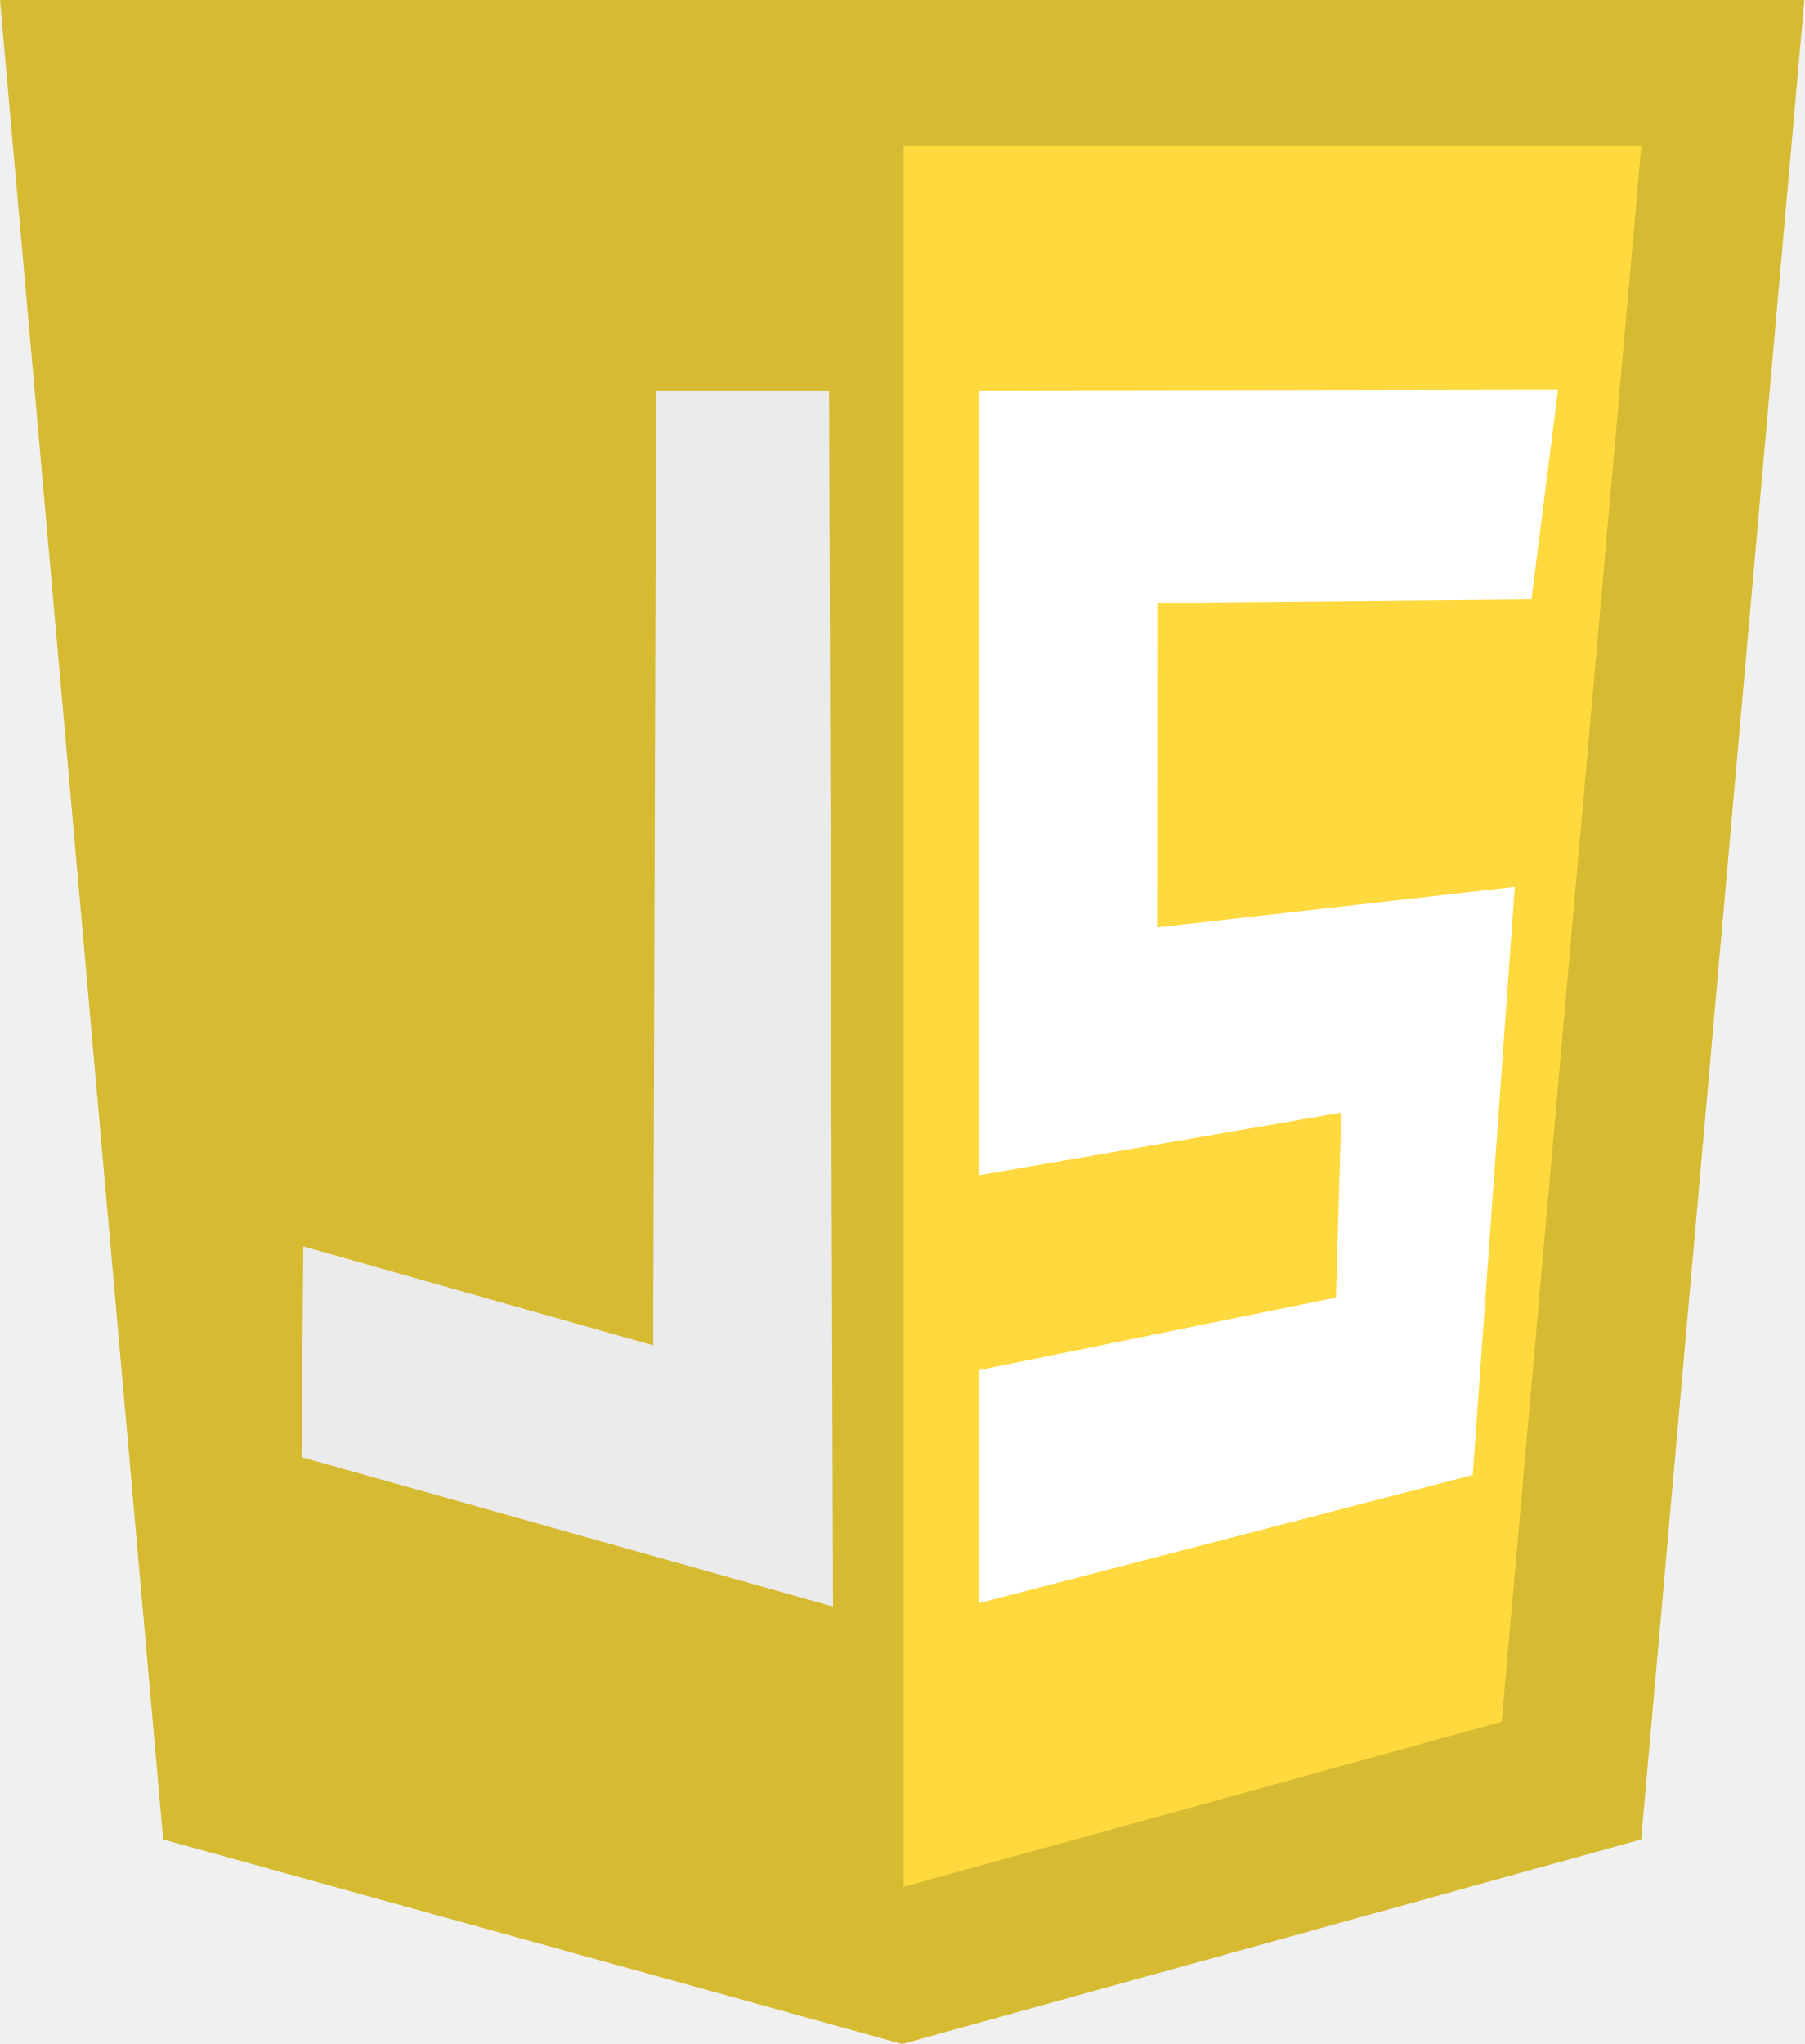
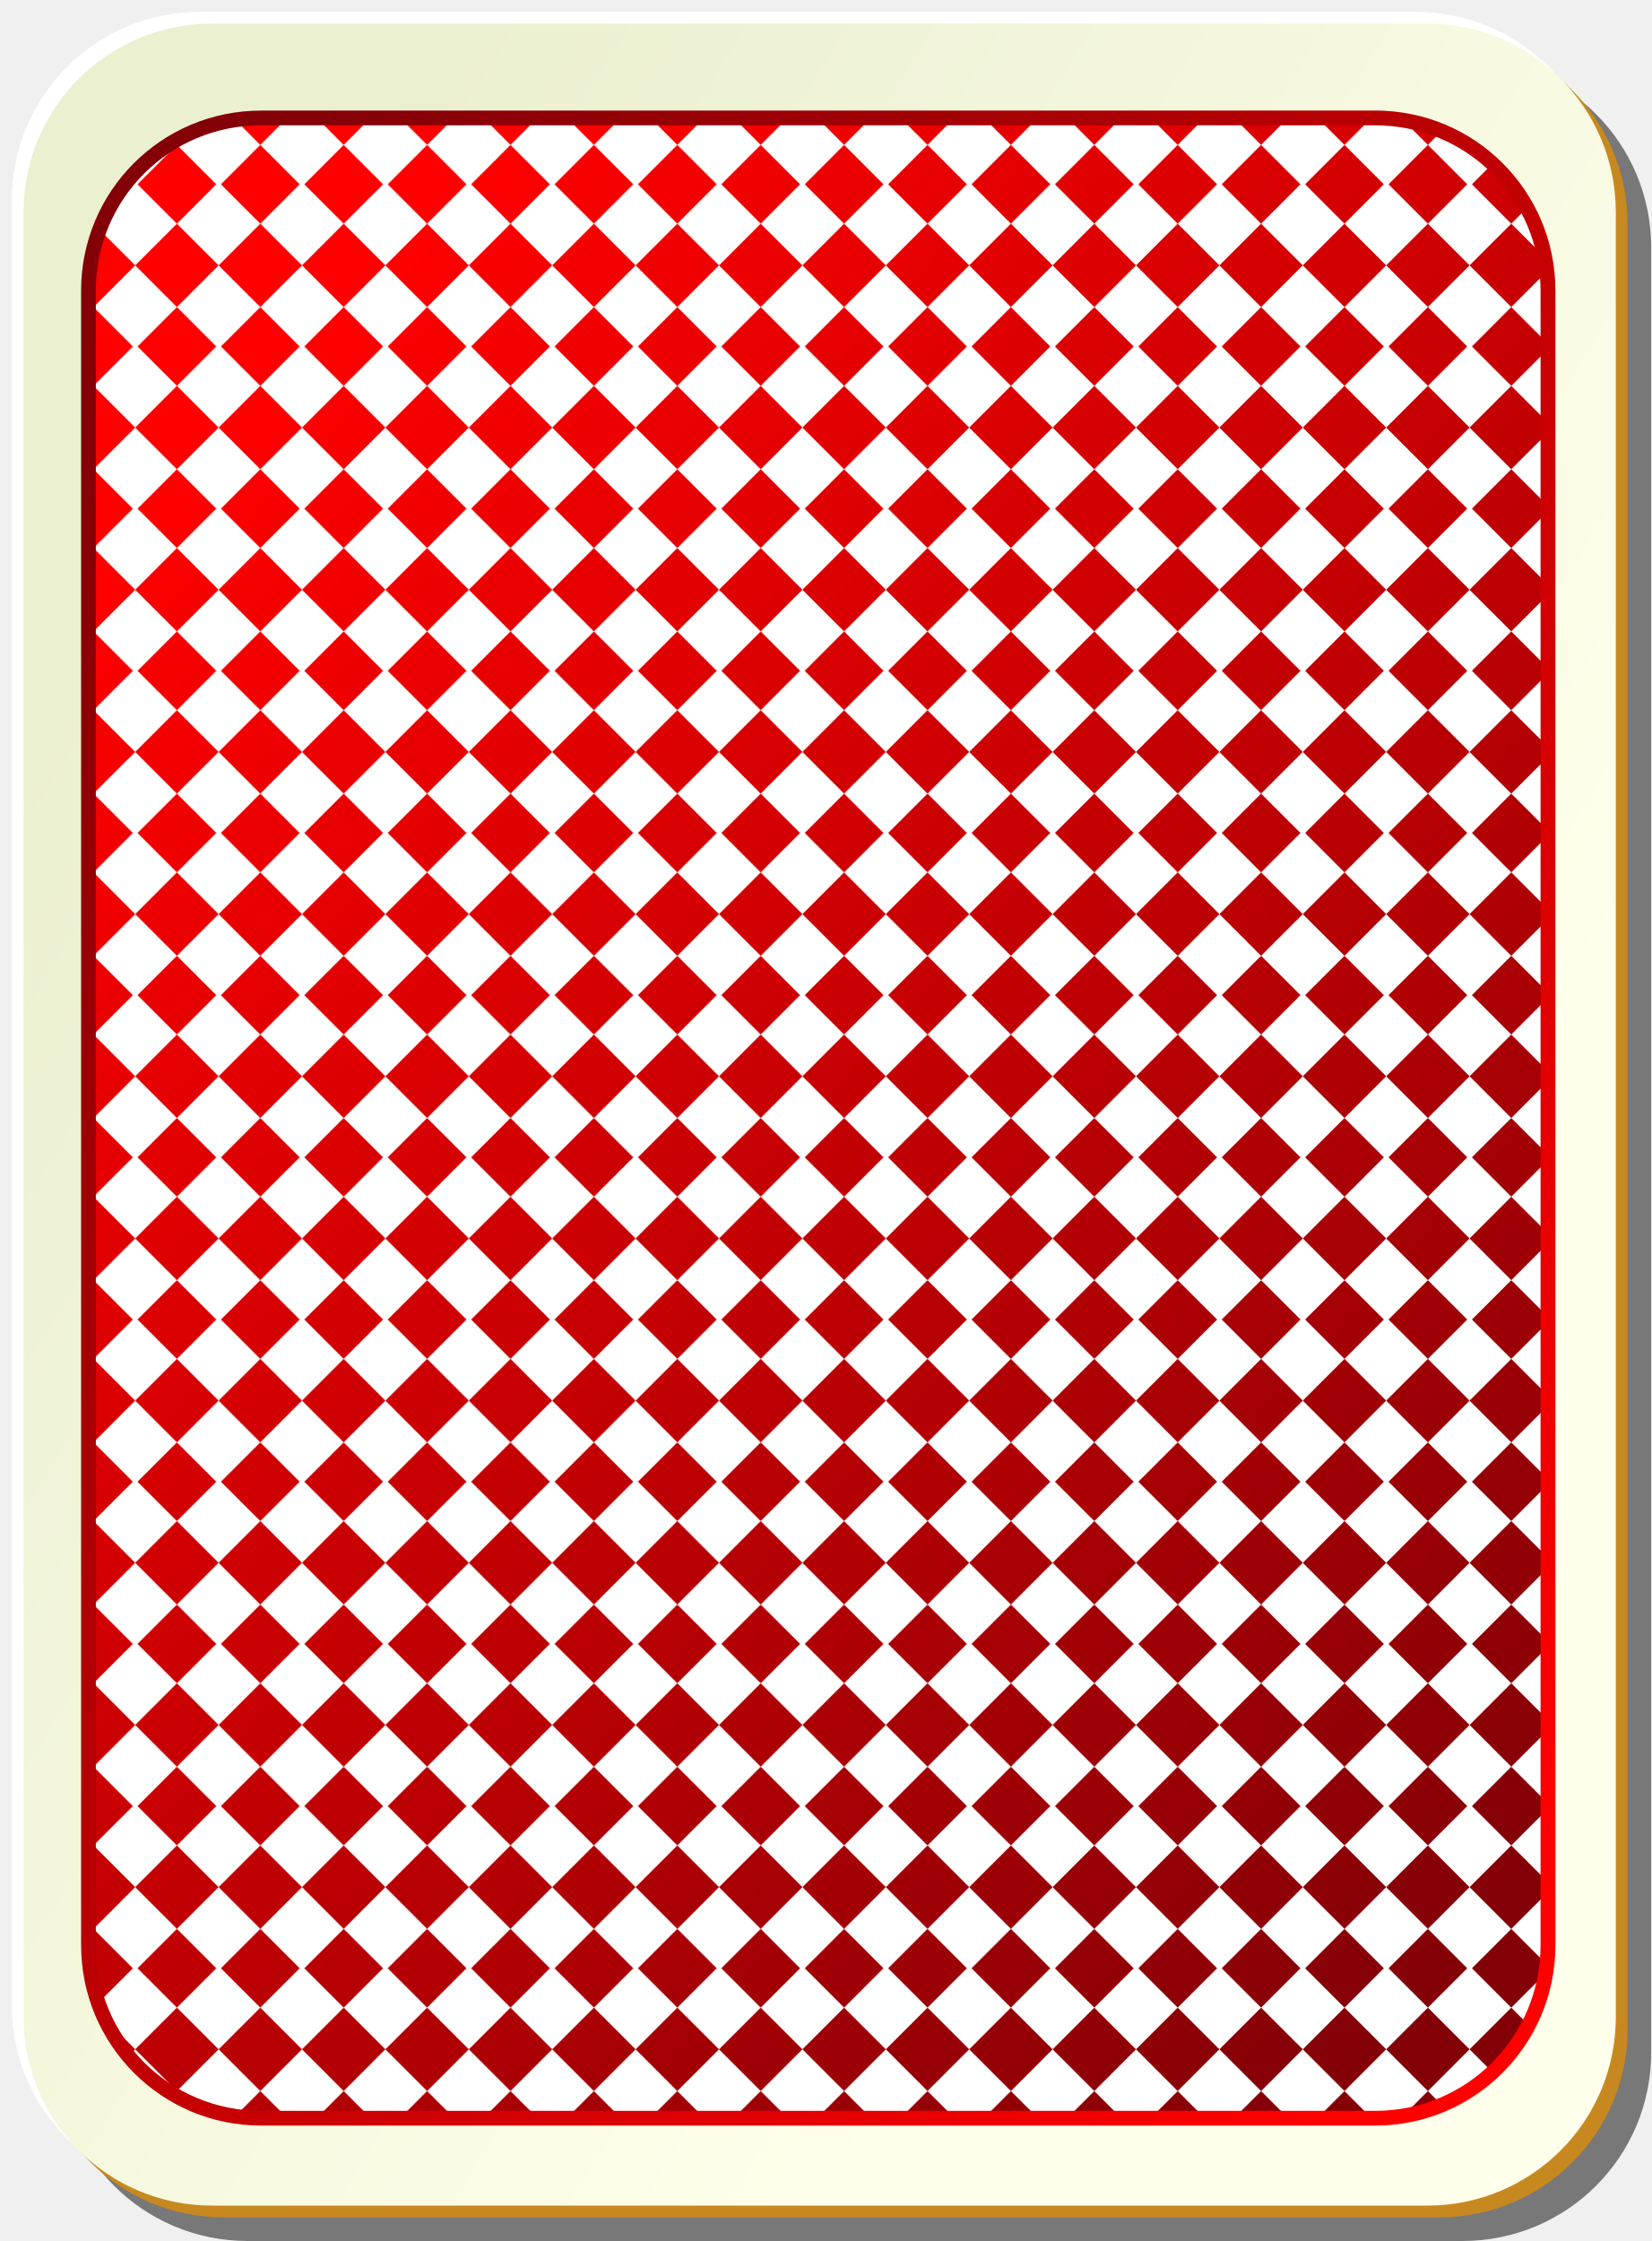
- <svg xmlns="http://www.w3.org/2000/svg" data-name="Layer 1" viewBox="0 0 267.69 303.2">
-   <path fill="#d6ba31" d="M133.85 0h133.84l-24.21 272.86-109.63 30.34-109.64-30.34L0 0h133.85z" />
-   <path fill="#ffd93d" d="M243.51 21.57L222.78 255.4l-88.72 24.48V21.57h109.45z" />
-   <path fill="#ebebeb" d="M96.9 199.57L45 184.89l-.26 31.26 78.84 22.16L123 57.96H97.34l-.44 141.61z" />
-   <path fill="#fff" d="M145.23 57.96l85.92-.15-3.95 31.1-55.5.53-.03 48.13 53.06-6.01-6.24 87.24-73.26 19.01v-34.56l52.97-10.77.8-27.44-53.77 9.3V57.96z" />
+ <svg xmlns="http://www.w3.org/2000/svg" xmlns:xlink="http://www.w3.org/1999/xlink" id="svg2" viewBox="0 0 140 190" version="1.0" y="0" x="0">
+   <defs id="defs3">
+     <linearGradient id="linearGradient8304">
+       <stop id="stop8314" stop-color="#830007" offset="0" />
+       <stop id="stop8316" stop-color="#f00" offset="1" />
+     </linearGradient>
+     <linearGradient id="linearGradient4853" x1="2" gradientUnits="userSpaceOnUse" y1="63.1" gradientTransform="translate(0 -1)" x2="109" y2="128.7">
+       <stop id="stop2062" stop-color="#ebf0d0" offset="0" />
+       <stop id="stop2064" stop-color="#ffffeb" offset="1" />
+     </linearGradient>
+     <linearGradient id="linearGradient8318" x1="138.23" xlink:href="#linearGradient8304" gradientUnits="userSpaceOnUse" y1="146.62" gradientTransform="scale(.85424 1.1706)" x2="36.52" y2="18.728" />
+     <linearGradient id="linearGradient9086" x1="22.029" xlink:href="#linearGradient8304" gradientUnits="userSpaceOnUse" y1="17.153" gradientTransform="scale(.85537 1.1691)" x2="146.4" y2="140.45" />
+     <pattern id="pattern10642" width="14.142" patternUnits="userSpaceOnUse" patternTransform="translate(15 -5)" height="13.75">
+       <g id="g10644" transform="translate(31.25 -2.9289)" fill="#fff">
+         <rect id="rect10646" transform="rotate(45)" height="5" width="5" y="21.668" x="-17.526" />
+         <rect id="rect10648" transform="rotate(45)" height="5" width="5" y="26.391" x="-12.803" />
+         <rect id="rect10650" transform="rotate(45)" height="5" width="5" y="16.668" x="-12.526" />
+         <rect id="rect10652" transform="rotate(45)" height="5" width="5" y="21.391" x="-7.803" />
+       </g>
+     </pattern>
+   </defs>
+   <g id="g5630">
+     <path id="rect2070" d="m21 5h103c8.86 0 16 7.136 16 16v153c0 8.86-7.14 16-16 16h-103c-8.864 0-16-7.14-16-16v-153c0-8.864 7.136-16 16-16z" fill-opacity=".498" />
+     <path id="rect1300" d="m17 1h103c8.86 0 16 7.136 16 16v153c0 8.86-7.14 16-16 16h-103c-8.864 0-16-7.14-16-16v-153c0-8.864 7.136-16 16-16z" fill="#fff" />
+     <path id="path5624" d="m19 3h103c8.86 0 16 7.136 16 16v153c0 8.86-7.14 16-16 16h-103c-8.864 0-16-7.14-16-16v-153c0-8.864 7.136-16 16-16z" fill="#c7891f" />
+     <path id="rect1306" d="m18 2h103c8.86 0 16 7.136 16 16v153c0 8.86-7.14 16-16 16h-103c-8.864 0-16-7.14-16-16v-153c0-8.864 7.136-16 16-16z" fill="url(#linearGradient4853)" />
+   </g>
+   <path id="path1385" d="m22.167 10h94.413c8.13 0 14.67 6.541 14.67 14.667v140.25c0 8.12-6.54 14.66-14.67 14.66h-94.413c-8.126 0-14.667-6.54-14.667-14.66v-140.25c0-8.129 6.541-14.67 14.667-14.67z" fill="url(#linearGradient8318)" />
+   <path id="path9846" d="m22.167 10h94.413c8.13 0 14.67 6.541 14.67 14.667v140.25c0 8.12-6.54 14.66-14.67 14.66h-94.413c-8.126 0-14.667-6.54-14.667-14.66v-140.25c0-8.129 6.541-14.67 14.667-14.67z" fill="url(#pattern10642)" />
+   <path id="path2154" d="m22.156 9.375c-8.461 0-15.281 6.82-15.281 15.281v140.25c0 8.46 6.82 15.31 15.281 15.31h94.434c8.46 0 15.29-6.85 15.29-15.31v-140.25c0-8.465-6.83-15.285-15.29-15.285h-94.434zm0 1.25h94.434c7.79 0 14.03 6.241 14.03 14.031v140.25c0 7.79-6.24 14.06-14.03 14.06h-94.434c-7.79 0-14.031-6.27-14.031-14.06v-140.25c0-7.794 6.241-14.035 14.031-14.035z" fill="url(#linearGradient9086)" />
</svg>
